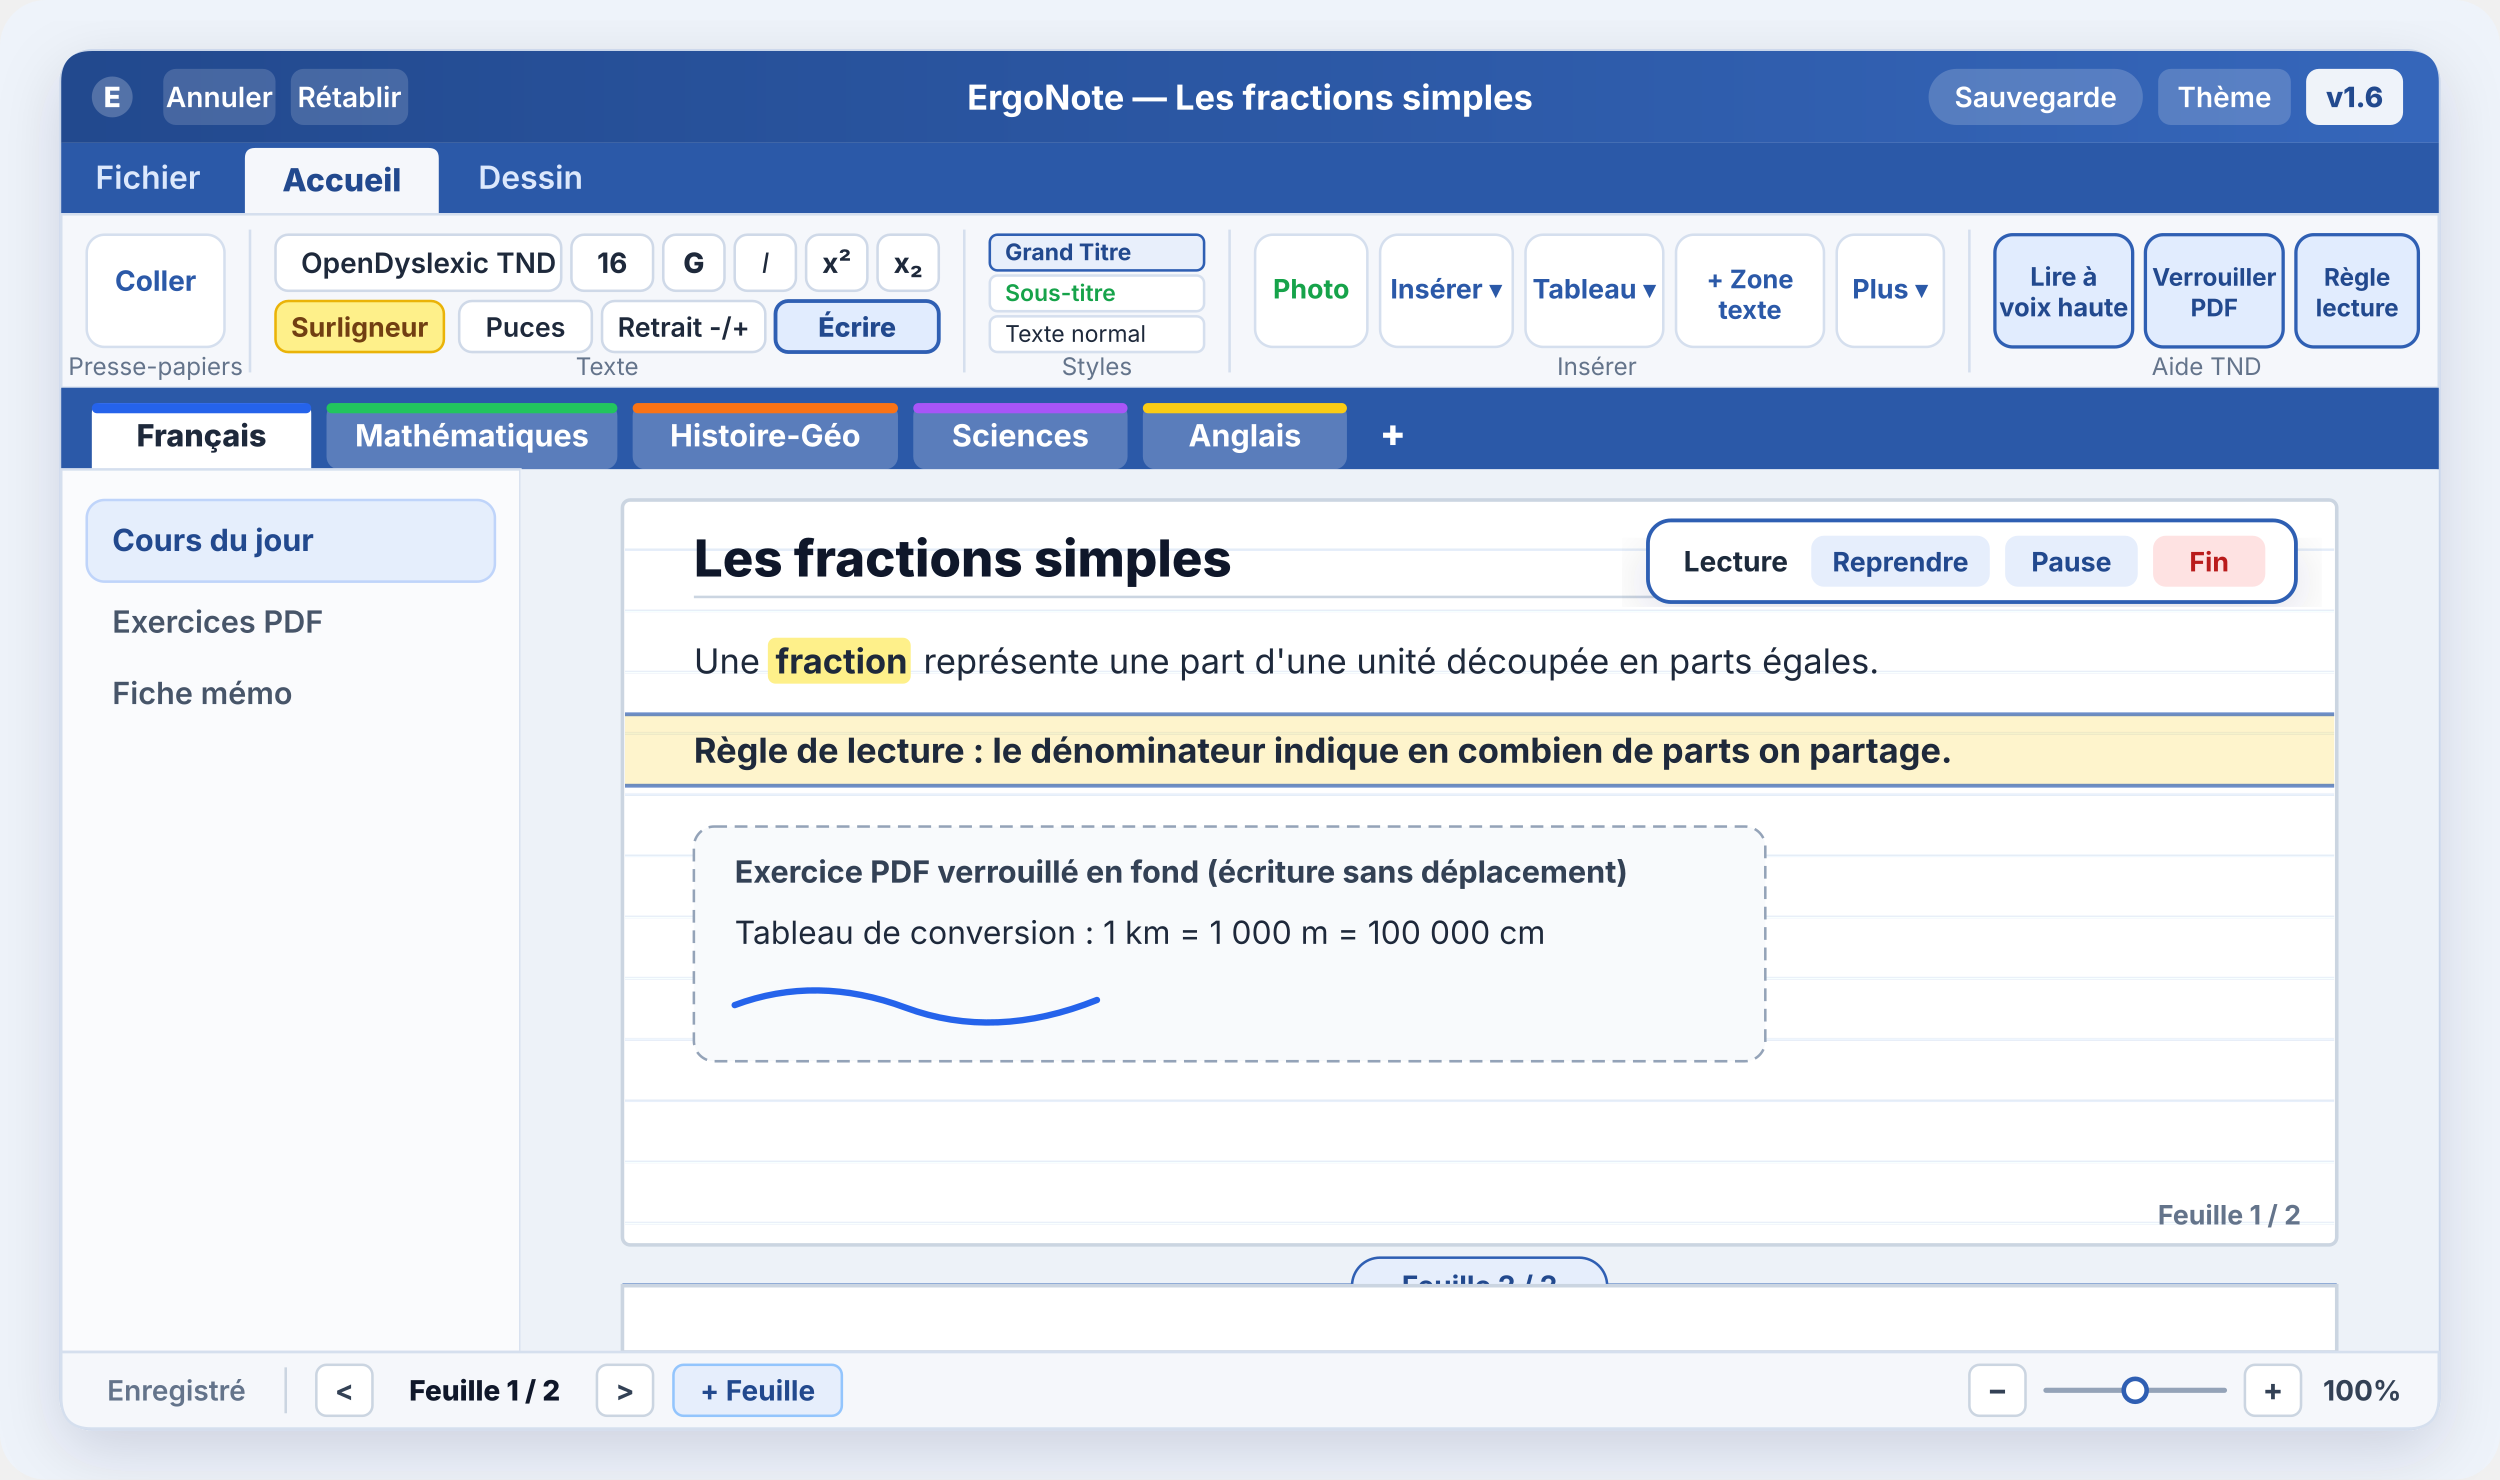
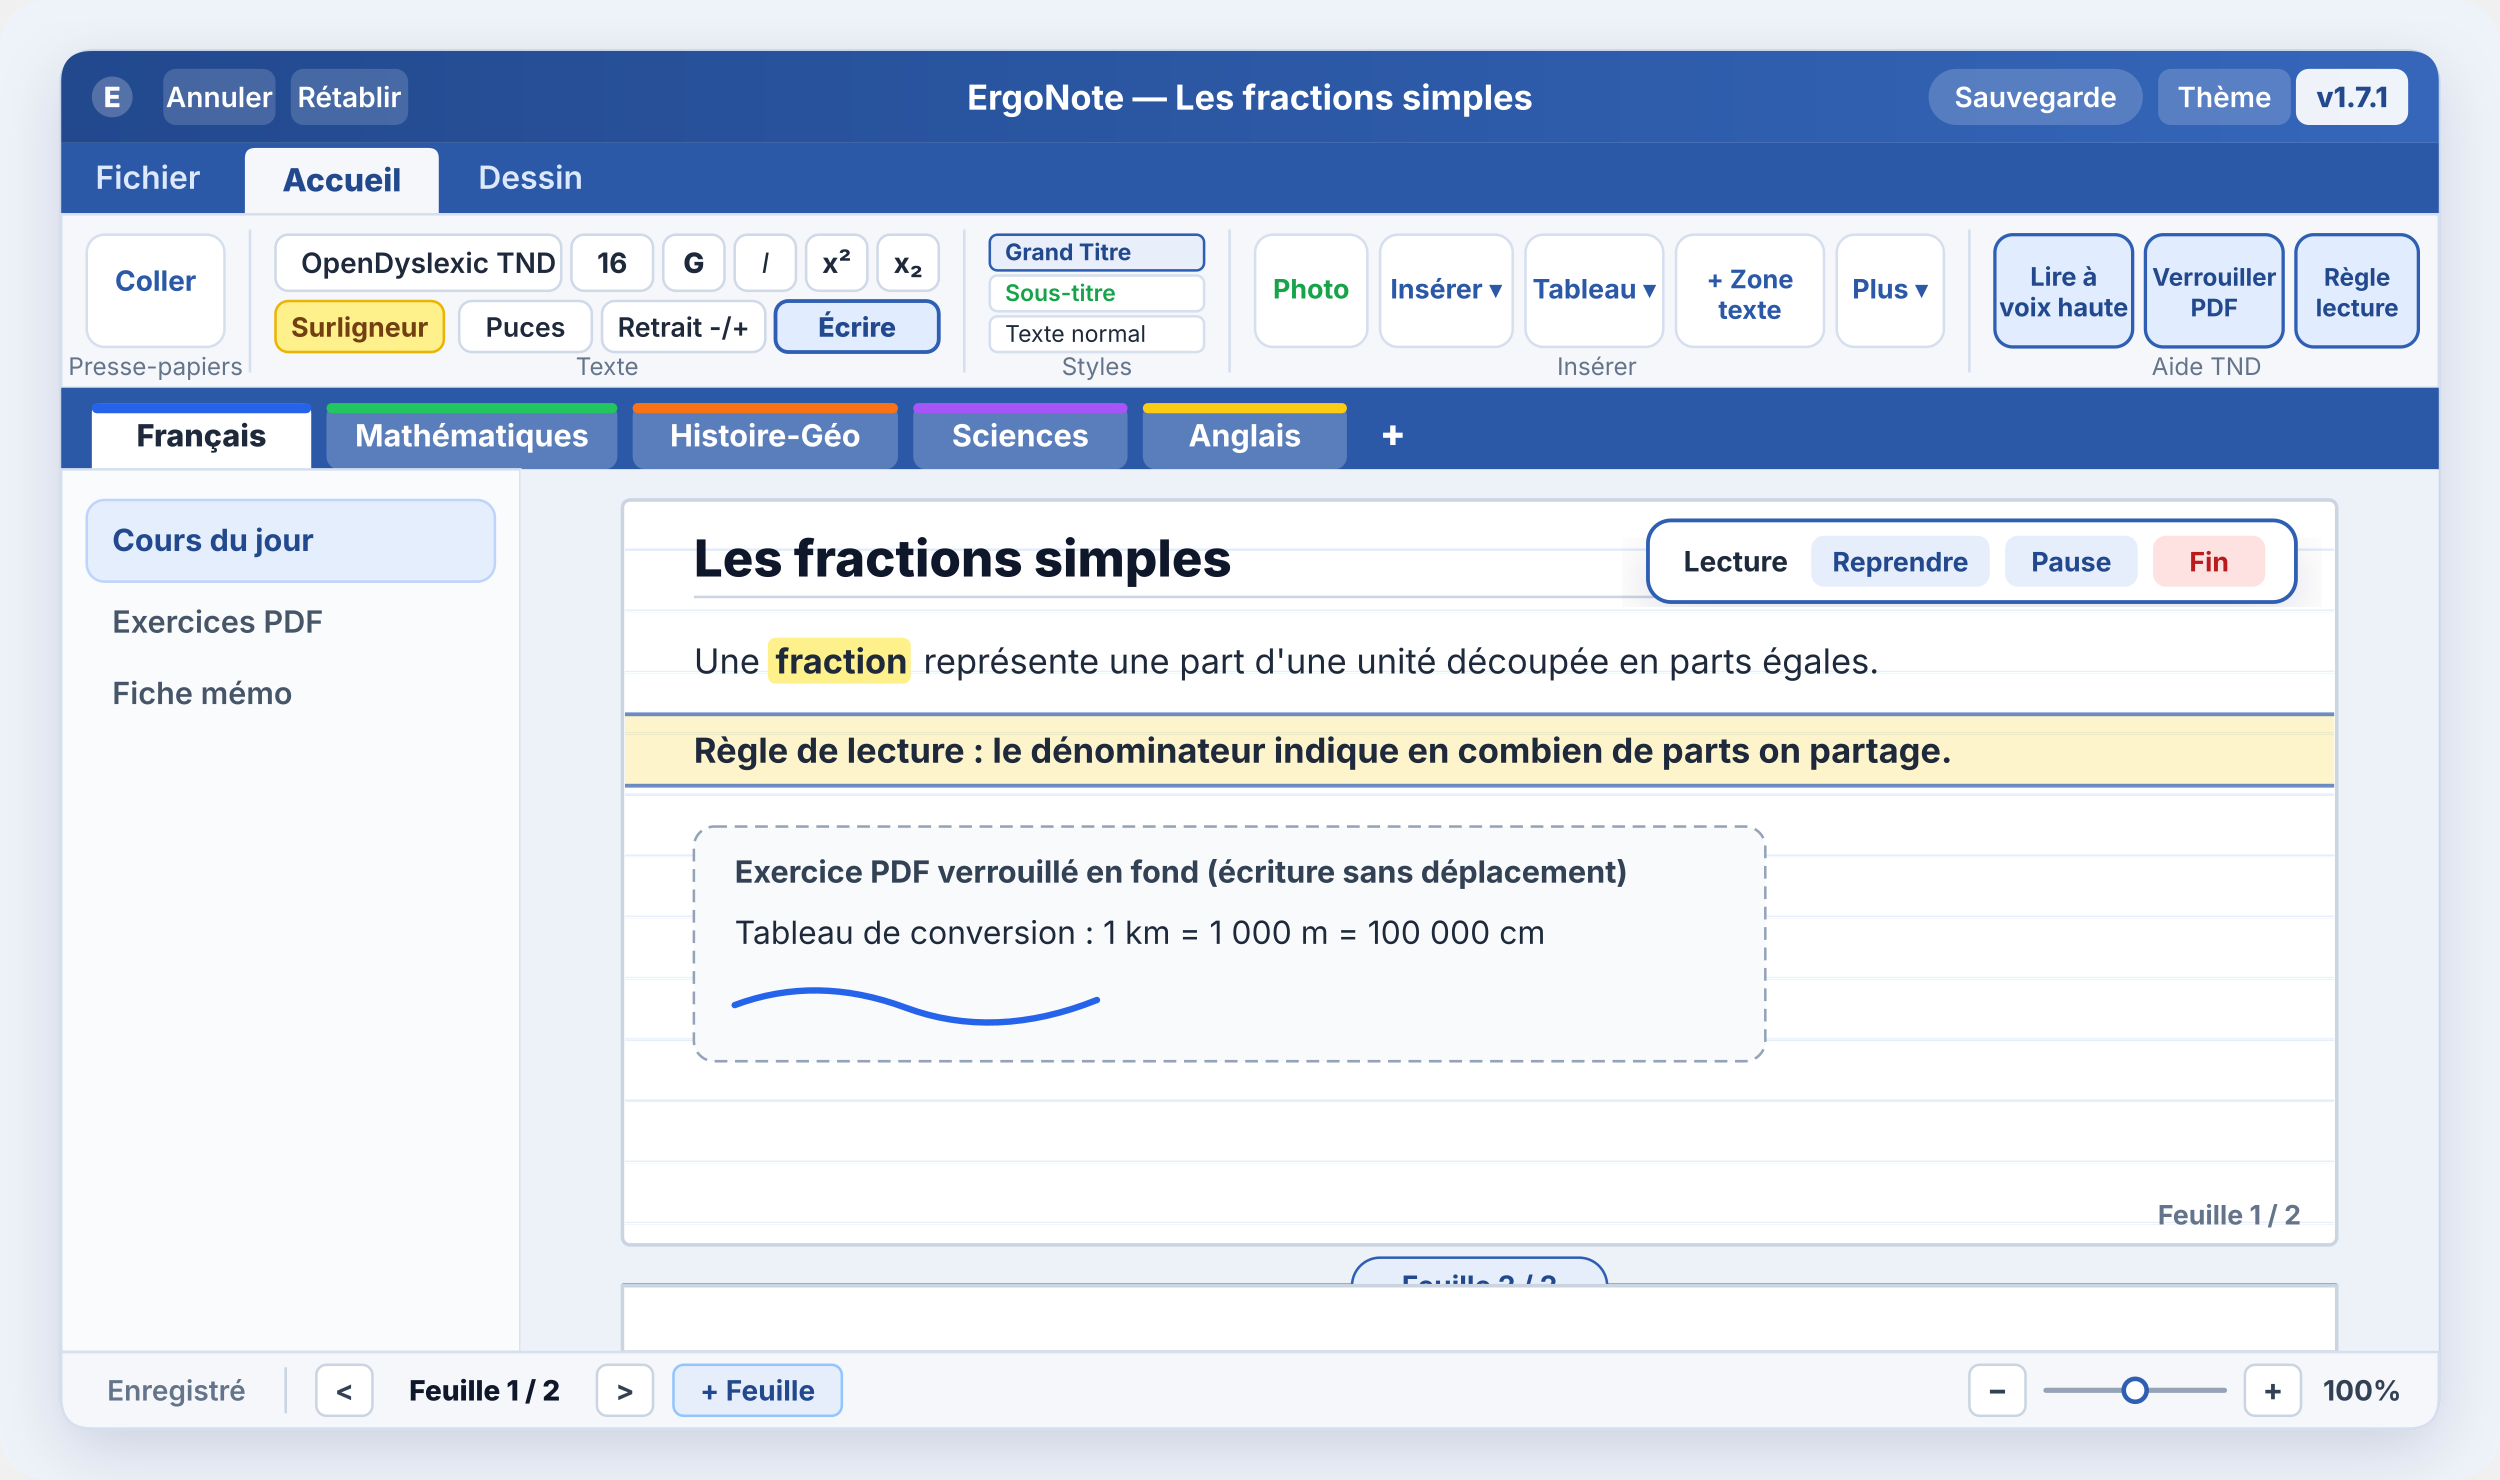
<svg xmlns="http://www.w3.org/2000/svg" viewBox="0 0 980 580" width="980" height="580" font-family="Segoe UI, Inter, Arial, sans-serif">
  <defs>
    <linearGradient id="headerGrad" x1="0%" y1="0%" x2="100%" y2="0%">
      <stop offset="0%" stop-color="#22498E" />
      <stop offset="100%" stop-color="#3566BA" />
    </linearGradient>
    <filter id="shadow" x="-4%" y="-4%" width="108%" height="110%">
      <feDropShadow dx="0" dy="8" stdDeviation="12" flood-color="#142342" flood-opacity="0.14" />
    </filter>
    <pattern id="ruled" width="10" height="24" patternUnits="userSpaceOnUse">
      <line x1="0" y1="23.5" x2="10" y2="23.5" stroke="#E4ECF7" stroke-width="1" />
    </pattern>
  </defs>
  <rect width="980" height="580" rx="18" fill="#EEF3FA" />
  <g filter="url(#shadow)">
    <rect x="24" y="20" width="932" height="540" rx="12" fill="#F5F7FB" stroke="#C9D6EA" stroke-width="1.5" />
  </g>
  <path d="M24 32 Q24 20 36 20 H944 Q956 20 956 32 V56 H24 Z" fill="url(#headerGrad)" />
  <circle cx="44" cy="38" r="8" fill="#FFFFFF" opacity="0.22" />
  <text x="44" y="42" text-anchor="middle" font-size="11" font-weight="800" fill="#FFFFFF">E</text>
  <rect x="64" y="27" width="44" height="22" rx="5" fill="#FFFFFF" opacity="0.16" />
  <text x="86" y="42" text-anchor="middle" font-size="11" font-weight="600" fill="#FFFFFF">Annuler</text>
  <rect x="114" y="27" width="46" height="22" rx="5" fill="#FFFFFF" opacity="0.16" />
  <text x="137" y="42" text-anchor="middle" font-size="11" font-weight="600" fill="#FFFFFF">Rétablir</text>
  <text x="490" y="43" text-anchor="middle" font-size="13.5" font-weight="700" fill="#FFFFFF">ErgoNote — Les fractions simples</text>
  <rect x="756" y="27" width="84" height="22" rx="11" fill="#FFFFFF" opacity="0.18" />
  <text x="798" y="42" text-anchor="middle" font-size="11" font-weight="600" fill="#FFFFFF">Sauvegarde</text>
  <rect x="846" y="27" width="52" height="22" rx="5" fill="#FFFFFF" opacity="0.18" />
  <text x="872" y="42" text-anchor="middle" font-size="11" font-weight="600" fill="#FFFFFF">Thème</text>
-   <rect x="904" y="27" width="38" height="22" rx="5" fill="#FFFFFF" opacity="0.92" />
-   <text x="923" y="42" text-anchor="middle" font-size="11" font-weight="800" fill="#22498E">v1.6</text>
+   <rect x="900" y="27" width="44" height="22" rx="5" fill="#FFFFFF" opacity="0.92" />
+   <text x="922" y="42" text-anchor="middle" font-size="11" font-weight="800" fill="#22498E">v1.7.1</text>
  <rect x="24" y="56" width="932" height="28" fill="#2B59A8" />
  <text x="58" y="74" text-anchor="middle" font-size="12.5" font-weight="600" fill="#DCE8FC">Fichier</text>
  <path d="M96 84 V62 Q96 58 100 58 H168 Q172 58 172 62 V84 Z" fill="#F5F7FB" />
  <text x="134" y="75" text-anchor="middle" font-size="12.5" font-weight="800" fill="#22498E">Accueil</text>
  <text x="208" y="74" text-anchor="middle" font-size="12.5" font-weight="600" fill="#DCE8FC">Dessin</text>
  <rect x="24" y="84" width="932" height="68" fill="#F5F7FB" stroke="#D5DFEE" stroke-width="1" />
  <rect x="34" y="92" width="54" height="44" rx="7" fill="#FFFFFF" stroke="#D5DFEE" />
  <text x="61" y="114" text-anchor="middle" font-size="11" font-weight="700" fill="#2B59A8">Coller</text>
  <text x="61" y="147" text-anchor="middle" font-size="9.5" fill="#64748B">Presse-papiers</text>
  <line x1="98" y1="90" x2="98" y2="146" stroke="#D5DFEE" />
  <rect x="108" y="92" width="112" height="22" rx="5" fill="#FFFFFF" stroke="#CFD9E8" />
  <text x="118" y="107" font-size="11" font-weight="600" fill="#1E293B">OpenDyslexic TND</text>
  <rect x="224" y="92" width="32" height="22" rx="5" fill="#FFFFFF" stroke="#CFD9E8" />
  <text x="240" y="107" text-anchor="middle" font-size="11" font-weight="700" fill="#1E293B">16</text>
  <rect x="260" y="92" width="24" height="22" rx="5" fill="#FFFFFF" stroke="#CFD9E8" />
  <text x="272" y="107" text-anchor="middle" font-size="11" font-weight="800" fill="#1E293B">G</text>
  <rect x="288" y="92" width="24" height="22" rx="5" fill="#FFFFFF" stroke="#CFD9E8" />
  <text x="300" y="107" text-anchor="middle" font-size="11" font-style="italic" fill="#1E293B">I</text>
  <rect x="316" y="92" width="24" height="22" rx="5" fill="#FFFFFF" stroke="#CFD9E8" />
  <text x="328" y="107" text-anchor="middle" font-size="11" font-weight="700" fill="#1E293B">x²</text>
  <rect x="344" y="92" width="24" height="22" rx="5" fill="#FFFFFF" stroke="#CFD9E8" />
  <text x="356" y="107" text-anchor="middle" font-size="11" font-weight="700" fill="#1E293B">x₂</text>
  <rect x="108" y="118" width="66" height="20" rx="5" fill="#FEF08A" stroke="#EAB308" />
  <text x="141" y="132" text-anchor="middle" font-size="10.5" font-weight="700" fill="#713F12">Surligneur</text>
  <rect x="180" y="118" width="52" height="20" rx="5" fill="#FFFFFF" stroke="#CFD9E8" />
  <text x="206" y="132" text-anchor="middle" font-size="10.5" font-weight="600" fill="#1E293B">Puces</text>
  <rect x="236" y="118" width="64" height="20" rx="5" fill="#FFFFFF" stroke="#CFD9E8" />
  <text x="268" y="132" text-anchor="middle" font-size="10.5" font-weight="600" fill="#1E293B">Retrait -/+</text>
  <rect x="304" y="118" width="64" height="20" rx="5" fill="#E1ECFE" stroke="#2F5FB3" stroke-width="1.5" />
  <text x="336" y="132" text-anchor="middle" font-size="10.5" font-weight="800" fill="#22498E">Écrire</text>
  <text x="238" y="147" text-anchor="middle" font-size="9.5" fill="#64748B">Texte</text>
  <line x1="378" y1="90" x2="378" y2="146" stroke="#D5DFEE" />
  <rect x="388" y="92" width="84" height="14" rx="3" fill="#E8EFFB" stroke="#2F5FB3" />
  <text x="394" y="102" font-size="9" font-weight="700" fill="#22498E">Grand Titre</text>
  <rect x="388" y="108" width="84" height="14" rx="3" fill="#FFFFFF" stroke="#D5DFEE" />
  <text x="394" y="118" font-size="9" font-weight="600" fill="#16A34A">Sous-titre</text>
  <rect x="388" y="124" width="84" height="14" rx="3" fill="#FFFFFF" stroke="#D5DFEE" />
  <text x="394" y="134" font-size="9" fill="#1E293B">Texte normal</text>
  <text x="430" y="147" text-anchor="middle" font-size="9.5" fill="#64748B">Styles</text>
  <line x1="482" y1="90" x2="482" y2="146" stroke="#D5DFEE" />
  <rect x="492" y="92" width="44" height="44" rx="7" fill="#FFFFFF" stroke="#D5DFEE" />
  <text x="514" y="117" text-anchor="middle" font-size="10.5" font-weight="700" fill="#16A34A">Photo</text>
  <rect x="541" y="92" width="52" height="44" rx="7" fill="#FFFFFF" stroke="#D5DFEE" />
  <text x="567" y="117" text-anchor="middle" font-size="10.5" font-weight="700" fill="#2B59A8">Insérer ▾</text>
  <rect x="598" y="92" width="54" height="44" rx="7" fill="#FFFFFF" stroke="#D5DFEE" />
  <text x="625" y="117" text-anchor="middle" font-size="10.5" font-weight="700" fill="#2B59A8">Tableau ▾</text>
  <rect x="657" y="92" width="58" height="44" rx="7" fill="#FFFFFF" stroke="#D5DFEE" />
  <text x="686" y="113" text-anchor="middle" font-size="10" font-weight="700" fill="#2B59A8">+ Zone</text>
  <text x="686" y="125" text-anchor="middle" font-size="10" font-weight="700" fill="#2B59A8">texte</text>
  <rect x="720" y="92" width="42" height="44" rx="7" fill="#FFFFFF" stroke="#D5DFEE" />
  <text x="741" y="117" text-anchor="middle" font-size="10.5" font-weight="700" fill="#2B59A8">Plus ▾</text>
  <text x="626" y="147" text-anchor="middle" font-size="9.5" fill="#64748B">Insérer</text>
  <line x1="772" y1="90" x2="772" y2="146" stroke="#D5DFEE" />
  <rect x="782" y="92" width="54" height="44" rx="7" fill="#E1ECFE" stroke="#2F5FB3" stroke-width="1.3" />
  <text x="809" y="112" text-anchor="middle" font-size="10" font-weight="700" fill="#22498E">Lire à</text>
  <text x="809" y="124" text-anchor="middle" font-size="10" font-weight="700" fill="#22498E">voix haute</text>
  <rect x="841" y="92" width="54" height="44" rx="7" fill="#E1ECFE" stroke="#2F5FB3" stroke-width="1.3" />
  <text x="868" y="112" text-anchor="middle" font-size="9.5" font-weight="700" fill="#22498E">Verrouiller</text>
  <text x="868" y="124" text-anchor="middle" font-size="9.5" font-weight="700" fill="#22498E">PDF</text>
  <rect x="900" y="92" width="48" height="44" rx="7" fill="#E1ECFE" stroke="#2F5FB3" stroke-width="1.3" />
  <text x="924" y="112" text-anchor="middle" font-size="9.5" font-weight="700" fill="#22498E">Règle</text>
  <text x="924" y="124" text-anchor="middle" font-size="9.5" font-weight="700" fill="#22498E">lecture</text>
  <text x="865" y="147" text-anchor="middle" font-size="9.5" fill="#64748B">Aide TND</text>
  <rect x="24" y="152" width="932" height="32" fill="#2B59A8" />
  <path d="M36 184 V162 Q36 158 40 158 H118 Q122 158 122 162 V184 Z" fill="#FFFFFF" />
  <rect x="36" y="158" width="86" height="4" rx="2" fill="#2563EB" />
  <text x="79" y="175" text-anchor="middle" font-size="12" font-weight="800" fill="#1E293B">Français</text>
  <rect x="128" y="158" width="114" height="26" rx="5" fill="#FFFFFF" opacity="0.22" />
  <rect x="128" y="158" width="114" height="4" rx="2" fill="#22C55E" />
  <text x="185" y="175" text-anchor="middle" font-size="12" font-weight="700" fill="#FFFFFF">Mathématiques</text>
  <rect x="248" y="158" width="104" height="26" rx="5" fill="#FFFFFF" opacity="0.22" />
  <rect x="248" y="158" width="104" height="4" rx="2" fill="#F97316" />
  <text x="300" y="175" text-anchor="middle" font-size="12" font-weight="700" fill="#FFFFFF">Histoire-Géo</text>
  <rect x="358" y="158" width="84" height="26" rx="5" fill="#FFFFFF" opacity="0.22" />
  <rect x="358" y="158" width="84" height="4" rx="2" fill="#A855F7" />
  <text x="400" y="175" text-anchor="middle" font-size="12" font-weight="700" fill="#FFFFFF">Sciences</text>
  <rect x="448" y="158" width="80" height="26" rx="5" fill="#FFFFFF" opacity="0.22" />
  <rect x="448" y="158" width="80" height="4" rx="2" fill="#FACC15" />
  <text x="488" y="175" text-anchor="middle" font-size="12" font-weight="700" fill="#FFFFFF">Anglais</text>
  <text x="546" y="175" text-anchor="middle" font-size="15" font-weight="800" fill="#FFFFFF">+</text>
  <rect x="24" y="184" width="180" height="346" fill="#FAFBFD" stroke="#D5DFEE" />
  <rect x="34" y="196" width="160" height="32" rx="7" fill="#E5EEFC" stroke="#BFD4FA" />
  <text x="44" y="216" font-size="12" font-weight="700" fill="#22498E">Cours du jour</text>
  <text x="44" y="248" font-size="12" font-weight="600" fill="#475569">Exercices PDF</text>
  <text x="44" y="276" font-size="12" font-weight="600" fill="#475569">Fiche mémo</text>
  <rect x="204" y="184" width="752" height="346" fill="#EDF2F8" />
  <rect x="244" y="196" width="672" height="292" rx="3" fill="#FFFFFF" stroke="#CBD5E1" stroke-width="1.4" />
  <rect x="245" y="197" width="670" height="290" fill="url(#ruled)" />
  <text x="272" y="226" font-size="20" font-weight="800" fill="#0F172A">Les fractions simples</text>
  <line x1="272" y1="234" x2="880" y2="234" stroke="#CBD5E1" stroke-width="1" />
  <text x="272" y="264" font-size="13.5" fill="#1E293B">Une</text>
  <rect x="301" y="250" width="56" height="18" rx="3" fill="#FEF08A" />
  <text x="304" y="264" font-size="13.5" font-weight="700" fill="#1E293B">fraction</text>
  <text x="362" y="264" font-size="13.5" fill="#1E293B">représente une part d'une unité découpée en parts égales.</text>
  <rect x="245" y="280" width="670" height="28" fill="#FACC15" opacity="0.22" />
  <line x1="245" y1="280" x2="915" y2="280" stroke="#2F5FB3" stroke-opacity="0.7" stroke-width="1.5" />
  <line x1="245" y1="308" x2="915" y2="308" stroke="#2F5FB3" stroke-opacity="0.7" stroke-width="1.5" />
  <text x="272" y="299" font-size="13.5" font-weight="700" fill="#1E293B">Règle de lecture : le dénominateur indique en combien de parts on partage.</text>
  <rect x="272" y="324" width="420" height="92" rx="8" fill="#F8FAFC" stroke="#94A3B8" stroke-dasharray="5 3" />
  <text x="288" y="346" font-size="12" font-weight="700" fill="#334155">Exercice PDF verrouillé en fond (écriture sans déplacement)</text>
  <text x="288" y="370" font-size="12.5" fill="#1E293B">Tableau de conversion : 1 km = 1 000 m = 100 000 cm</text>
  <path d="M 288 394 Q 320 382 355 395 T 430 392" stroke="#2563EB" stroke-width="2.5" fill="none" stroke-linecap="round" />
  <text x="902" y="480" text-anchor="end" font-size="10.5" font-weight="700" fill="#64748B">Feuille 1 / 2</text>
  <line x1="244" y1="504" x2="916" y2="504" stroke="#2F5FB3" stroke-width="2" stroke-opacity="0.6" />
  <rect x="530" y="493" width="100" height="22" rx="11" fill="#E6EEFC" stroke="#2F5FB3" />
  <text x="580" y="508" text-anchor="middle" font-size="11" font-weight="700" fill="#22498E">Feuille 2 / 2</text>
  <rect x="244" y="504" width="672" height="26" fill="#FFFFFF" stroke="#CBD5E1" stroke-width="1.4" />
  <g filter="url(#shadow)">
    <rect x="646" y="204" width="254" height="32" rx="9" fill="#FFFFFF" stroke="#2F5FB3" stroke-width="1.5" />
    <text x="660" y="224" font-size="11" font-weight="700" fill="#1E293B">Lecture</text>
    <rect x="710" y="210" width="70" height="20" rx="5" fill="#E6EEFC" />
    <text x="745" y="224" text-anchor="middle" font-size="10.5" font-weight="700" fill="#22498E">Reprendre</text>
    <rect x="786" y="210" width="52" height="20" rx="5" fill="#E6EEFC" />
    <text x="812" y="224" text-anchor="middle" font-size="10.5" font-weight="700" fill="#22498E">Pause</text>
    <rect x="844" y="210" width="44" height="20" rx="5" fill="#FEE2E2" />
    <text x="866" y="224" text-anchor="middle" font-size="10.5" font-weight="700" fill="#B91C1C">Fin</text>
  </g>
  <path d="M24 530 H956 V548 Q956 560 944 560 H36 Q24 560 24 548 Z" fill="#F5F7FB" stroke="#D5DFEE" />
  <text x="42" y="549" font-size="11" font-weight="600" fill="#64748B">Enregistré</text>
  <line x1="112" y1="536" x2="112" y2="554" stroke="#CBD5E1" />
  <rect x="124" y="535" width="22" height="20" rx="4" fill="#FFFFFF" stroke="#CBD5E1" />
  <text x="135" y="549" text-anchor="middle" font-size="11" font-weight="700" fill="#334155">&lt;</text>
  <text x="190" y="549" text-anchor="middle" font-size="11" font-weight="800" fill="#0F172A">Feuille 1 / 2</text>
  <rect x="234" y="535" width="22" height="20" rx="4" fill="#FFFFFF" stroke="#CBD5E1" />
  <text x="245" y="549" text-anchor="middle" font-size="11" font-weight="700" fill="#334155">&gt;</text>
  <rect x="264" y="535" width="66" height="20" rx="4" fill="#E6EEFC" stroke="#93C5FD" />
  <text x="297" y="549" text-anchor="middle" font-size="11" font-weight="700" fill="#22498E">+ Feuille</text>
  <rect x="772" y="535" width="22" height="20" rx="4" fill="#FFFFFF" stroke="#CBD5E1" />
  <text x="783" y="549" text-anchor="middle" font-size="12" font-weight="700" fill="#334155">−</text>
  <line x1="802" y1="545" x2="872" y2="545" stroke="#94A3B8" stroke-width="2" stroke-linecap="round" />
  <circle cx="837" cy="545" r="4.5" fill="#FFFFFF" stroke="#2F5FB3" stroke-width="1.8" />
  <rect x="880" y="535" width="22" height="20" rx="4" fill="#FFFFFF" stroke="#CBD5E1" />
  <text x="891" y="549" text-anchor="middle" font-size="12" font-weight="700" fill="#334155">+</text>
  <text x="926" y="549" text-anchor="middle" font-size="11" font-weight="700" fill="#334155">100%</text>
</svg>
